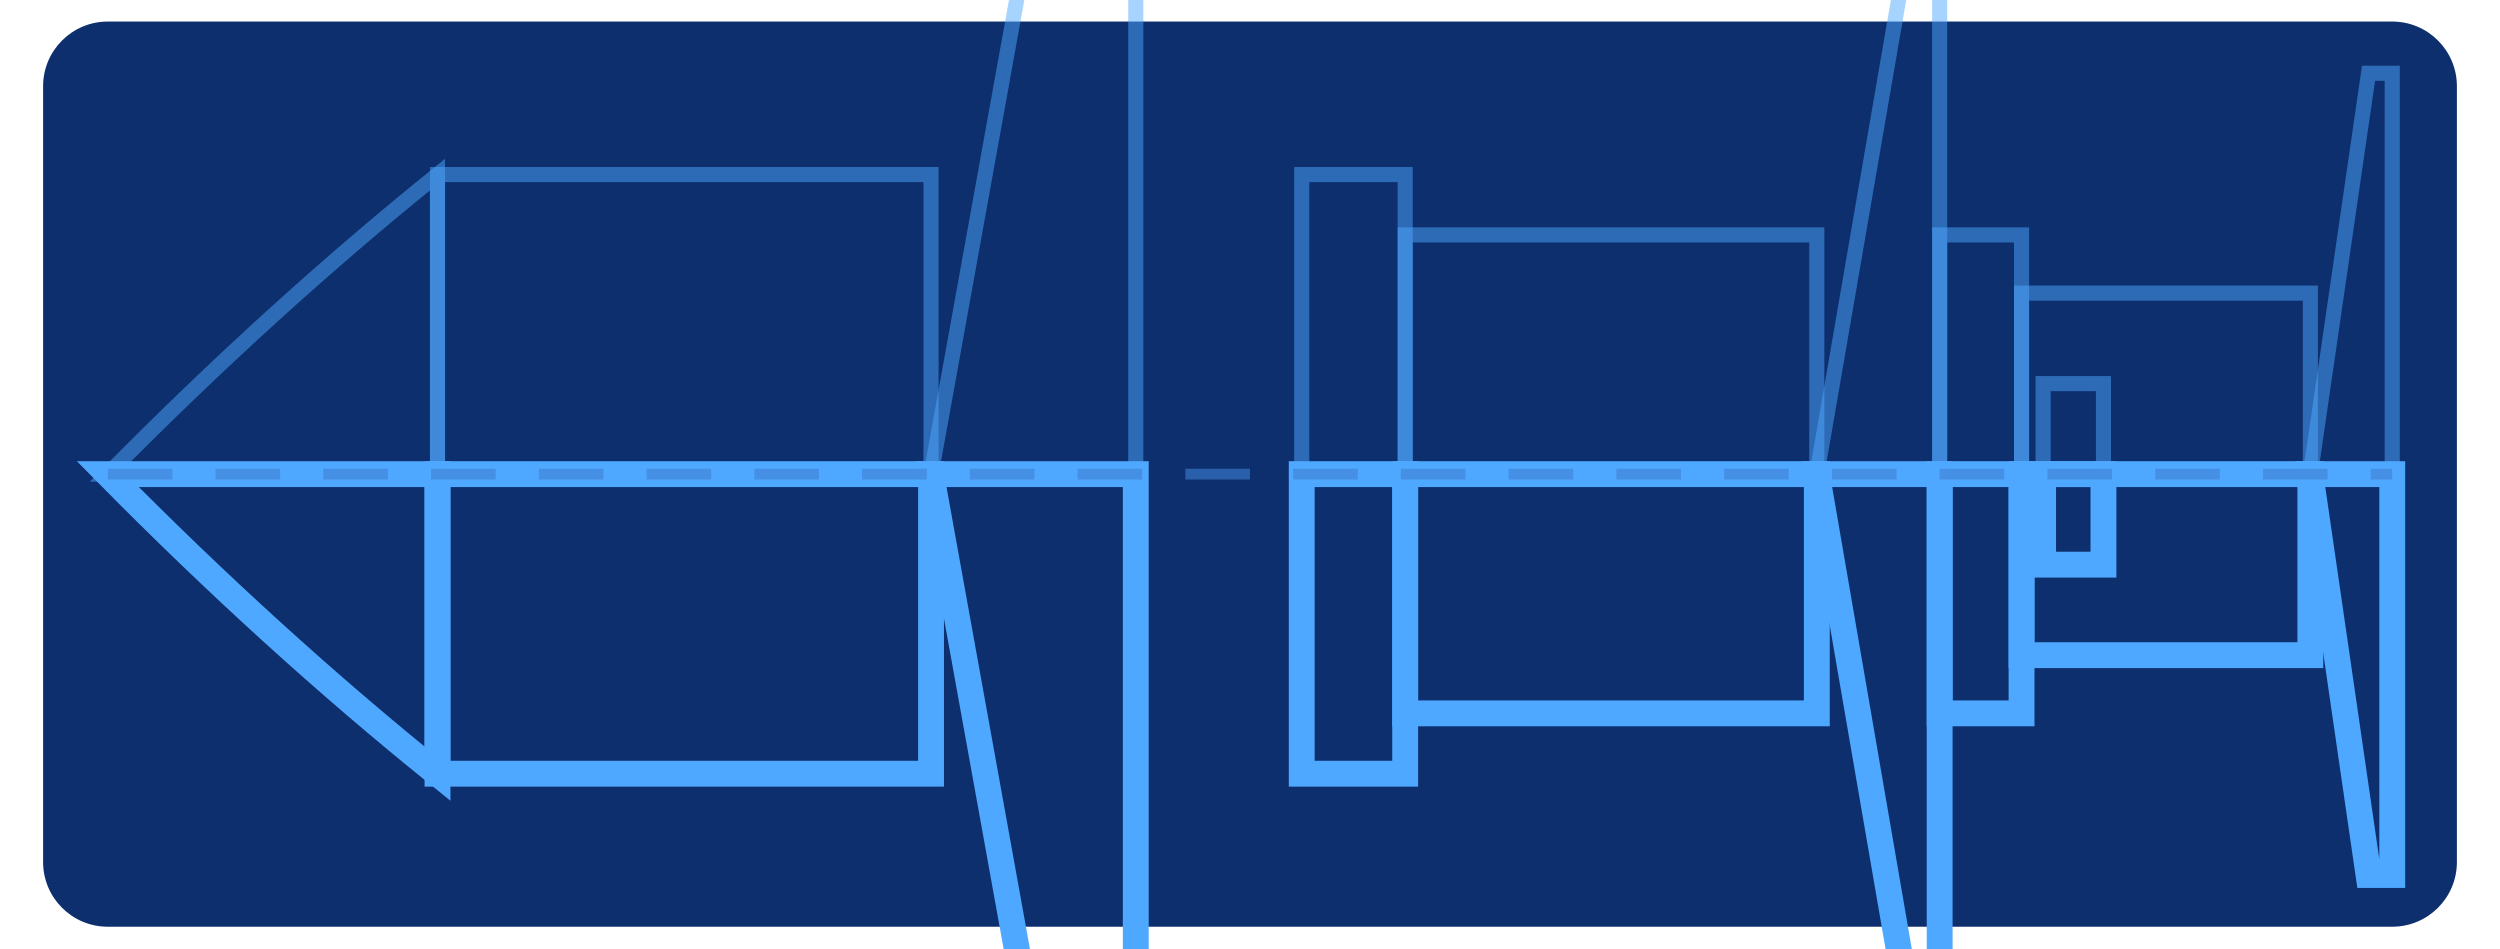
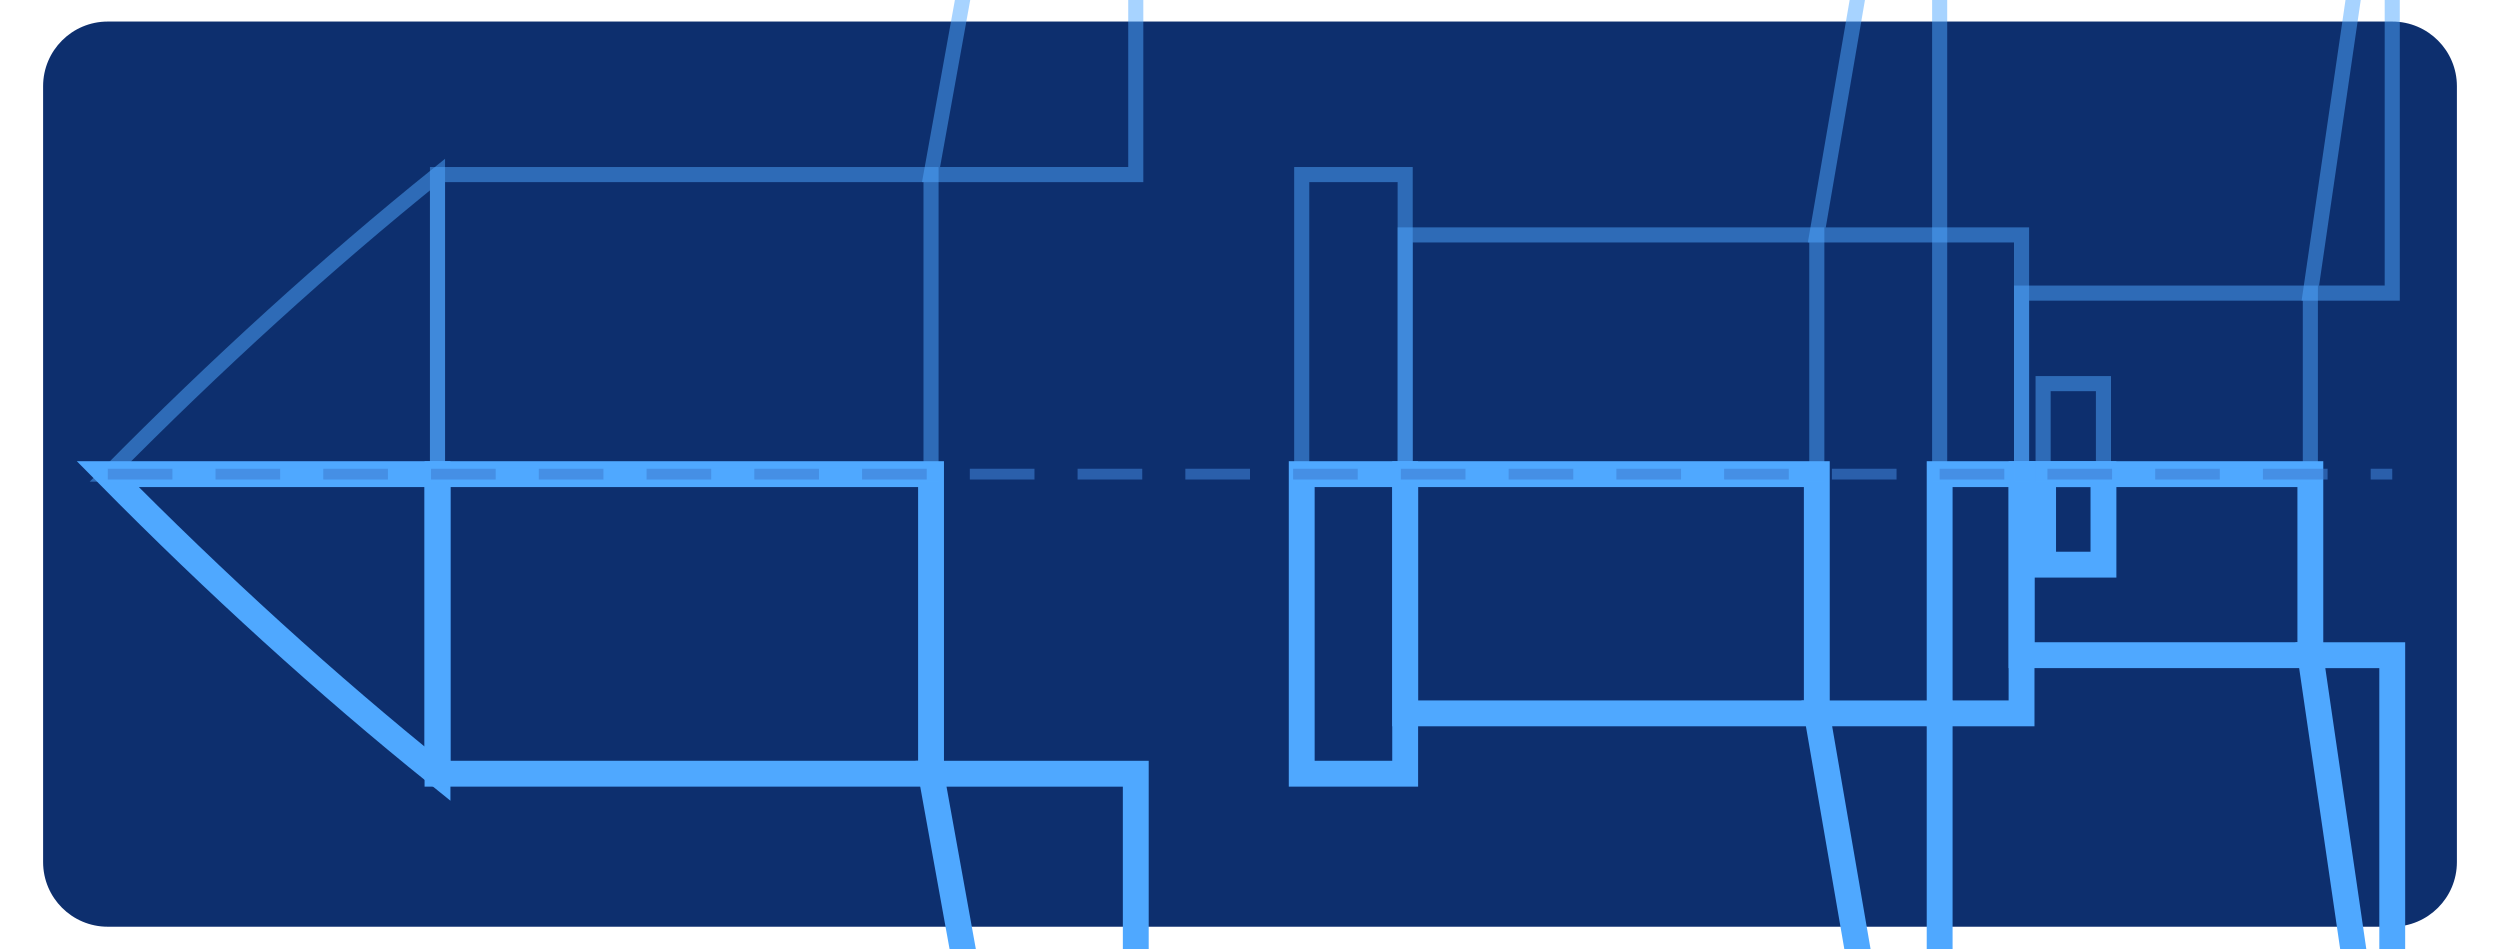
<svg xmlns="http://www.w3.org/2000/svg" viewBox="0 0 116 44" width="232" height="88" preserveAspectRatio="xMidYMid meet">
  <rect x="2" y="1" width="112" height="42" rx="3" fill="#0d2f6e" />
  <path d="M 5.0 22.0 Q 12.6 29.7 20.3 35.9 L 20.3 22.0 Z" fill="none" stroke="#4fa8ff" stroke-width="1.2" />
  <path d="M 5.0 22.0 Q 12.6 29.7 20.3 35.9 L 20.3 22.0 Z" transform="translate(0 44) scale(1 -1)" fill="none" stroke="#4fa8ff" stroke-width="0.7" opacity="0.5" />
  <path d="M 20.3 22.0 L 20.3 35.9 L 43.2 35.9 L 43.2 22.0 Z" fill="none" stroke="#4fa8ff" stroke-width="1.2" />
  <path d="M 20.3 22.0 L 20.3 35.9 L 43.2 35.9 L 43.2 22.0 Z" transform="translate(0 44) scale(1 -1)" fill="none" stroke="#4fa8ff" stroke-width="0.7" opacity="0.5" />
-   <path d="M 43.2 22.0 L 49.9 59.1 L 52.7 59.1 L 52.7 22.0 Z" fill="none" stroke="#4fa8ff" stroke-width="1.2" />
-   <path d="M 43.2 22.0 L 49.9 59.1 L 52.7 59.1 L 52.7 22.0 Z" transform="translate(0 44) scale(1 -1)" fill="none" stroke="#4fa8ff" stroke-width="0.7" opacity="0.5" />
+   <path d="M 43.2 35.9 L 49.9 73.0 L 52.7 73.0 L 52.7 35.9 Z" fill="none" stroke="#4fa8ff" stroke-width="1.2" />
+   <path d="M 43.2 35.9 L 49.9 73.0 L 52.7 73.0 L 52.7 35.9 Z" transform="translate(0 44) scale(1 -1)" fill="none" stroke="#4fa8ff" stroke-width="0.7" opacity="0.5" />
  <path d="M 60.4 22.0 L 60.4 35.9 L 65.2 35.9 L 65.2 22.0 Z" fill="none" stroke="#4fa8ff" stroke-width="1.2" />
  <path d="M 60.4 22.0 L 60.4 35.9 L 65.2 35.9 L 65.2 22.0 Z" transform="translate(0 44) scale(1 -1)" fill="none" stroke="#4fa8ff" stroke-width="0.7" opacity="0.5" />
  <path d="M 65.2 22.0 L 65.2 33.1 L 84.3 33.1 L 84.3 22.0 Z" fill="none" stroke="#4fa8ff" stroke-width="1.2" />
  <path d="M 65.2 22.0 L 65.2 33.1 L 84.3 33.1 L 84.3 22.0 Z" transform="translate(0 44) scale(1 -1)" fill="none" stroke="#4fa8ff" stroke-width="0.7" opacity="0.5" />
-   <path d="M 84.3 22.0 L 88.3 45.2 L 90.0 45.2 L 90.0 22.0 Z" fill="none" stroke="#4fa8ff" stroke-width="1.2" />
-   <path d="M 84.3 22.0 L 88.3 45.2 L 90.0 45.2 L 90.0 22.0 Z" transform="translate(0 44) scale(1 -1)" fill="none" stroke="#4fa8ff" stroke-width="0.7" opacity="0.5" />
+   <path d="M 84.3 33.1 L 88.3 56.3 L 90.0 56.3 L 90.0 33.1 Z" fill="none" stroke="#4fa8ff" stroke-width="1.2" />
+   <path d="M 84.3 33.1 L 88.3 56.3 L 90.0 56.3 L 90.0 33.1 Z" transform="translate(0 44) scale(1 -1)" fill="none" stroke="#4fa8ff" stroke-width="0.7" opacity="0.5" />
  <path d="M 90.0 22.0 L 90.0 33.1 L 93.8 33.1 L 93.8 22.0 Z" fill="none" stroke="#4fa8ff" stroke-width="1.2" />
  <path d="M 90.0 22.0 L 90.0 33.1 L 93.8 33.1 L 93.8 22.0 Z" transform="translate(0 44) scale(1 -1)" fill="none" stroke="#4fa8ff" stroke-width="0.7" opacity="0.5" />
  <path d="M 93.8 22.0 L 93.8 30.4 L 107.2 30.4 L 107.2 22.0 Z" fill="none" stroke="#4fa8ff" stroke-width="1.2" />
  <path d="M 93.8 22.0 L 93.8 30.4 L 107.2 30.4 L 107.2 22.0 Z" transform="translate(0 44) scale(1 -1)" fill="none" stroke="#4fa8ff" stroke-width="0.7" opacity="0.5" />
-   <path d="M 107.2 22.0 L 109.9 40.6 L 111.0 40.6 L 111.0 22.0 Z" fill="none" stroke="#4fa8ff" stroke-width="1.2" />
-   <path d="M 107.2 22.0 L 109.9 40.6 L 111.0 40.6 L 111.0 22.0 Z" transform="translate(0 44) scale(1 -1)" fill="none" stroke="#4fa8ff" stroke-width="0.7" opacity="0.5" />
+   <path d="M 107.2 30.4 L 109.9 48.9 L 111.0 48.9 L 111.0 30.4 Z" fill="none" stroke="#4fa8ff" stroke-width="1.2" />
+   <path d="M 107.2 30.4 L 109.9 48.9 L 111.0 48.9 L 111.0 30.4 Z" transform="translate(0 44) scale(1 -1)" fill="none" stroke="#4fa8ff" stroke-width="0.7" opacity="0.5" />
  <path d="M 94.8 22.0 L 94.8 26.2 L 97.6 26.2 L 97.6 22.0 Z" fill="none" stroke="#4fa8ff" stroke-width="1.2" />
  <path d="M 94.8 22.0 L 94.8 26.2 L 97.6 26.2 L 97.6 22.0 Z" transform="translate(0 44) scale(1 -1)" fill="none" stroke="#4fa8ff" stroke-width="0.7" opacity="0.5" />
  <line x1="5" y1="22" x2="111" y2="22" stroke="#3d7fd4" stroke-width="0.5" stroke-dasharray="3 2" opacity="0.6" />
</svg>
